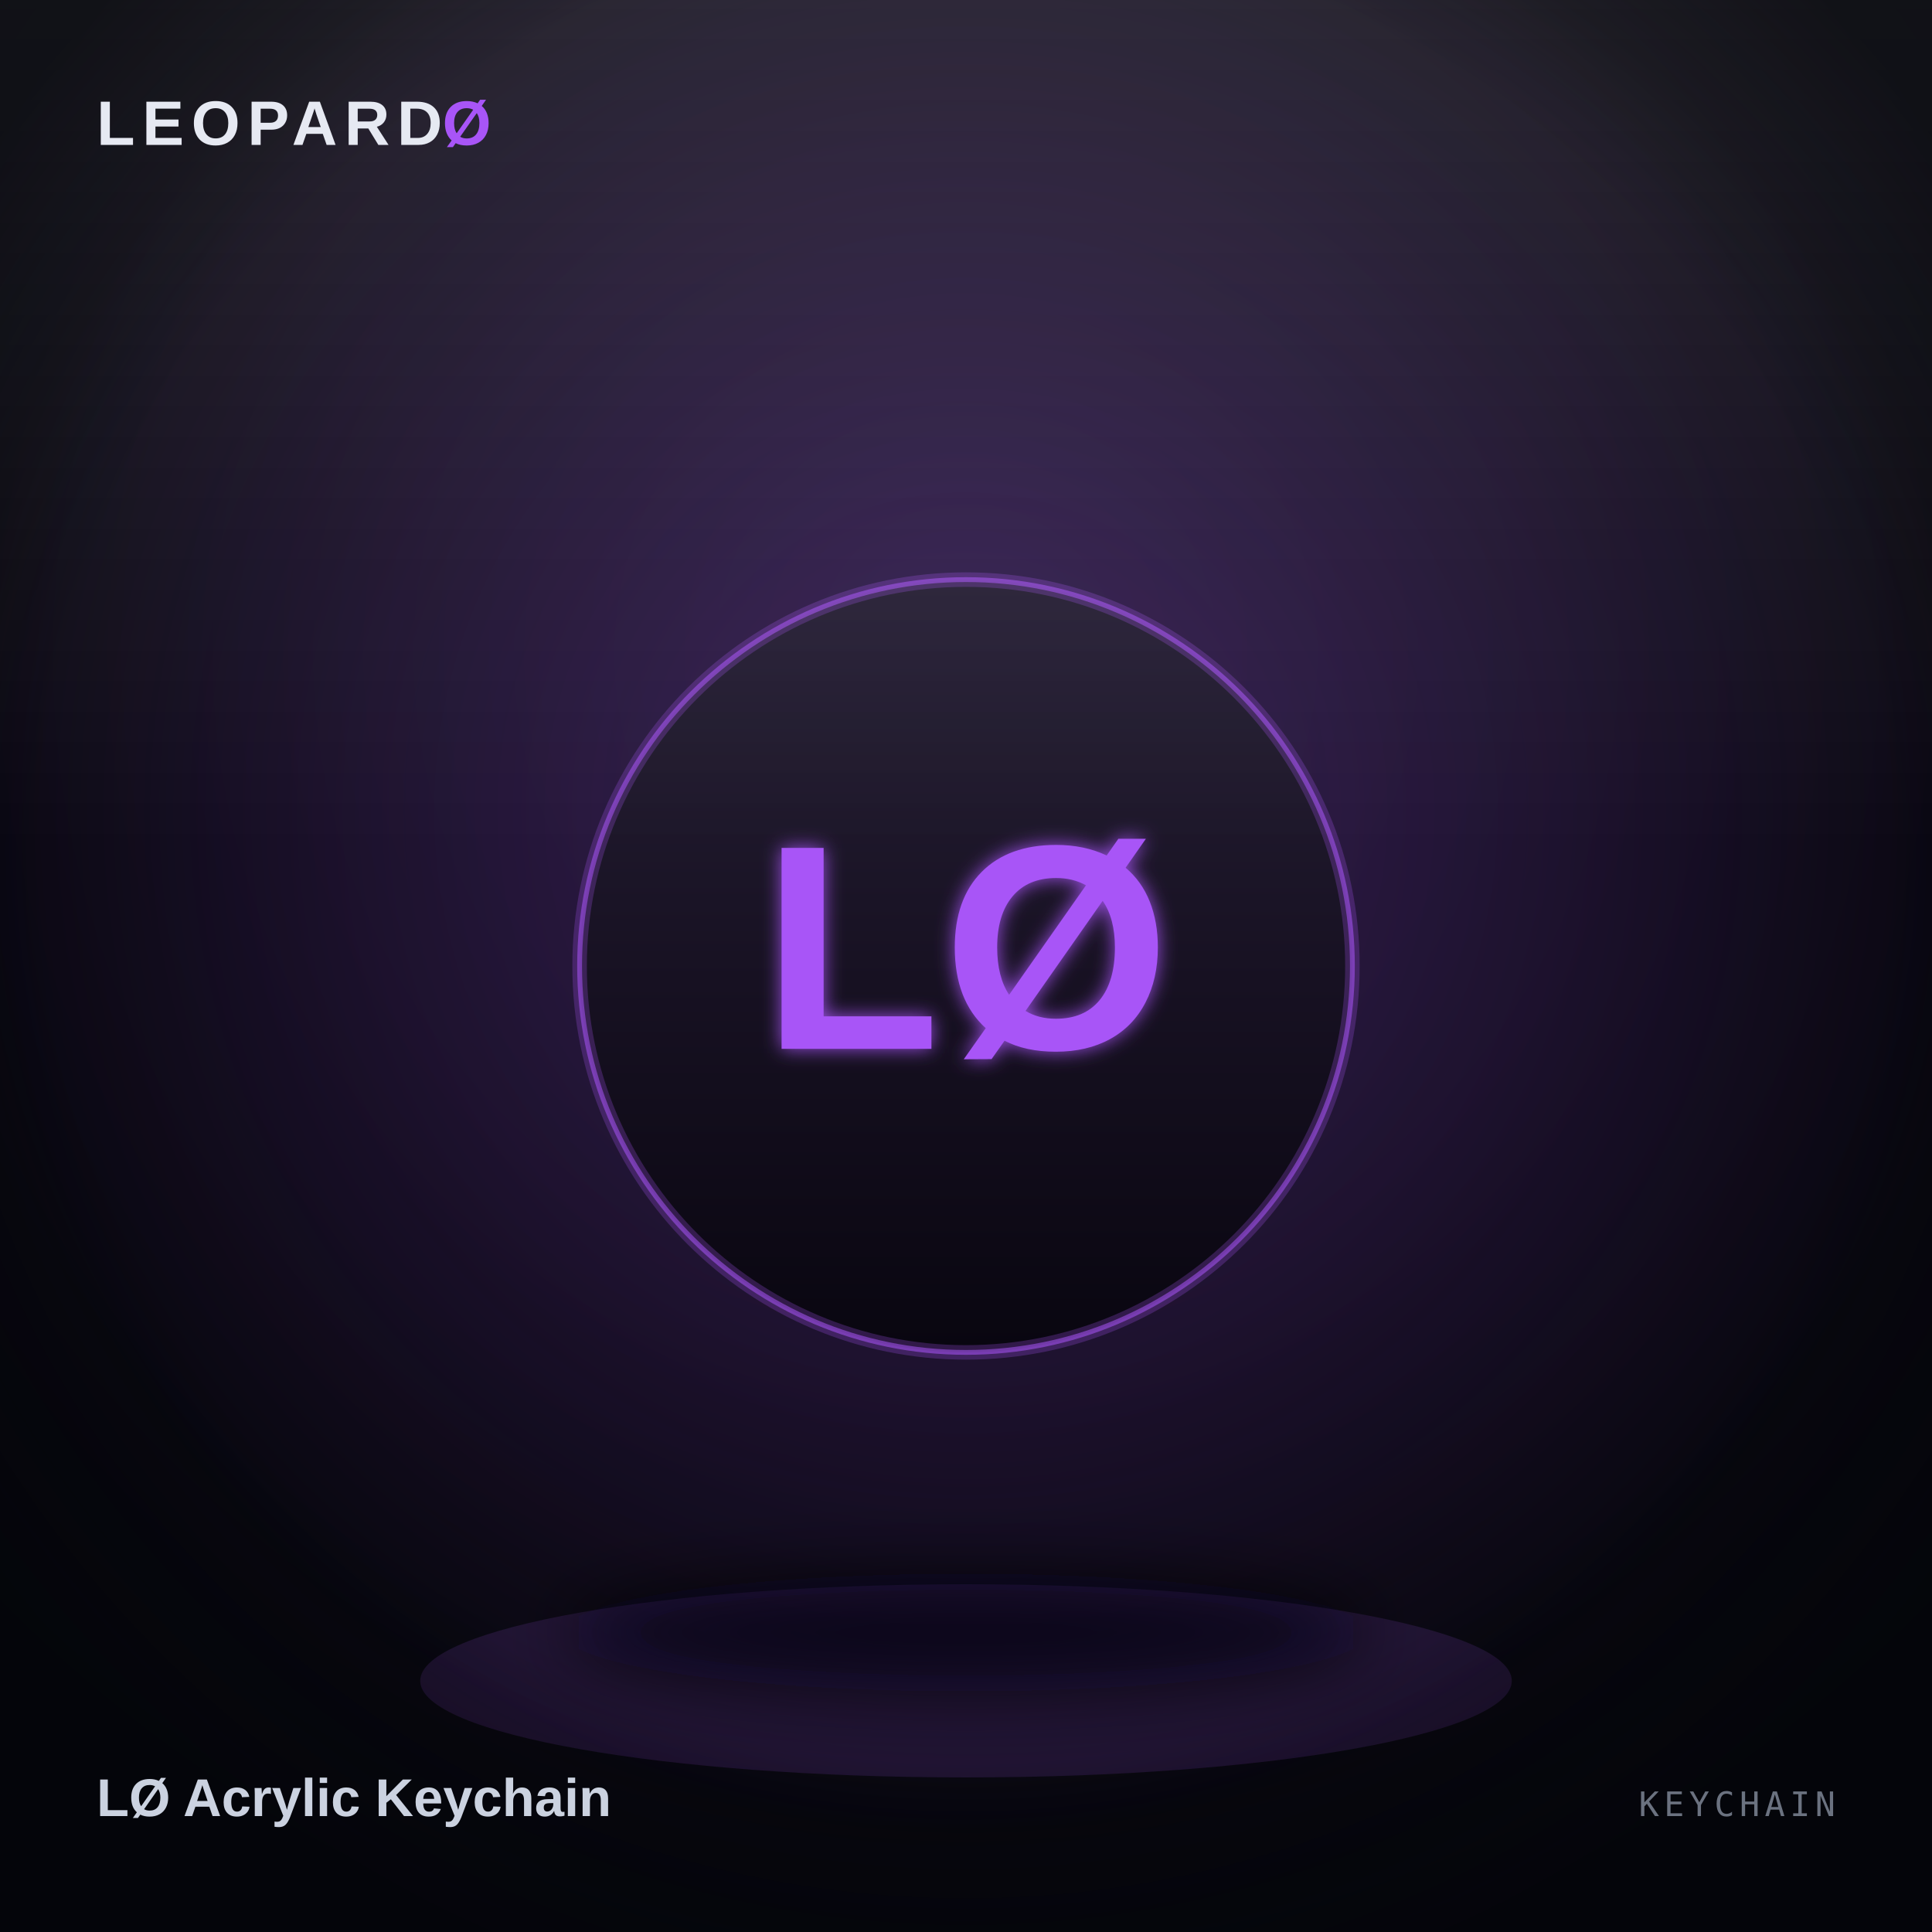
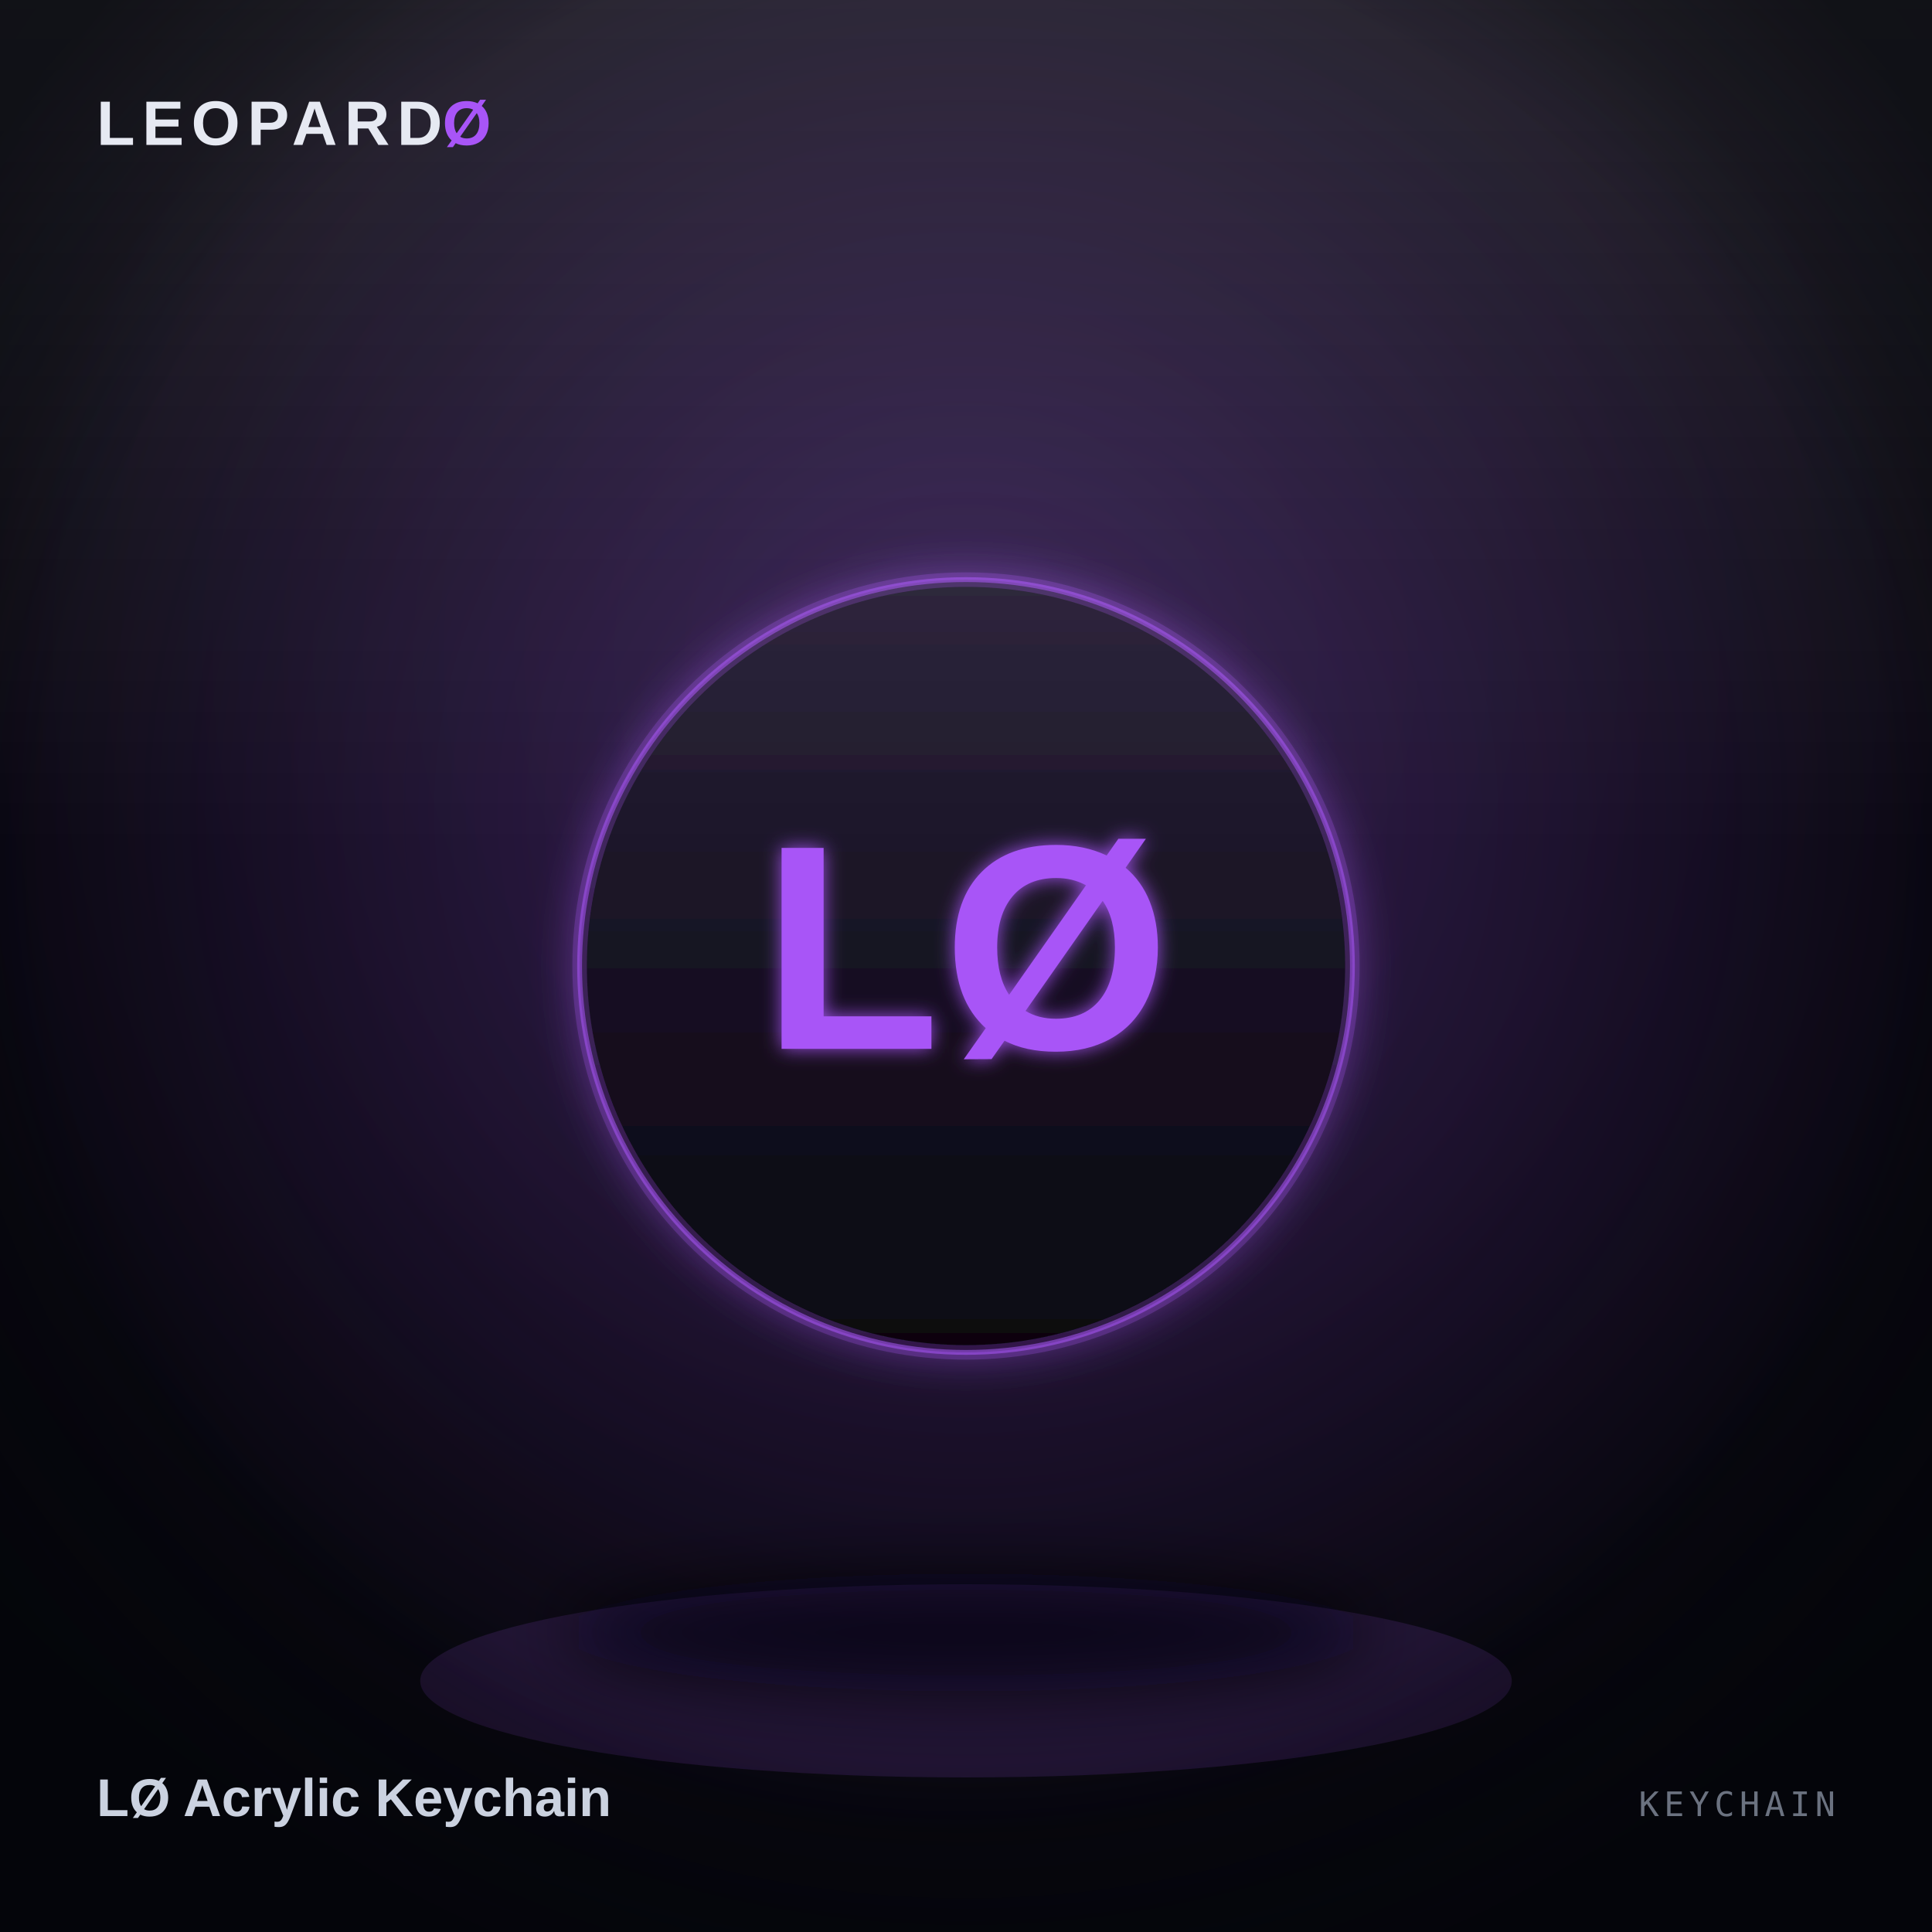
<svg xmlns="http://www.w3.org/2000/svg" viewBox="0 0 800 800" width="800" height="800">
  <defs>
    <radialGradient id="bg" cx="50%" cy="34%" r="75%">
      <stop offset="0%" stop-color="#141022" />
      <stop offset="55%" stop-color="#0a0812" />
      <stop offset="100%" stop-color="#04050a" />
    </radialGradient>
    <radialGradient id="halo" cx="50%" cy="42%" r="52%">
      <stop offset="0%" stop-color="#a855f7" stop-opacity="0.26" />
      <stop offset="100%" stop-color="#a855f7" stop-opacity="0" />
    </radialGradient>
    <linearGradient id="fab" x1="0" y1="0" x2="0" y2="1">
      <stop offset="0%" stop-color="#272036" />
      <stop offset="52%" stop-color="#171122" />
      <stop offset="100%" stop-color="#090610" />
    </linearGradient>
    <linearGradient id="toplight" x1="0" y1="0" x2="0" y2="1">
      <stop offset="0%" stop-color="#ffffff" stop-opacity="0.11" />
      <stop offset="44%" stop-color="#ffffff" stop-opacity="0" />
    </linearGradient>
    <radialGradient id="vig" cx="50%" cy="44%" r="62%">
      <stop offset="0%" stop-color="#04050a" stop-opacity="0" />
      <stop offset="76%" stop-color="#04050a" stop-opacity="0" />
      <stop offset="100%" stop-color="#04050a" stop-opacity="0.55" />
    </radialGradient>
    <filter id="glow" x="-40%" y="-40%" width="180%" height="180%">
      <feGaussianBlur stdDeviation="4" />
    </filter>
    <filter id="soft" x="-60%" y="-60%" width="220%" height="220%">
      <feGaussianBlur stdDeviation="14" />
    </filter>
+     <filter id="rim" x="-35%" y="-35%" width="170%" height="170%">
+       <feDropShadow dx="0" dy="0" stdDeviation="9" flood-color="#a855f7" flood-opacity="0.5" />
+     </filter>
    <clipPath id="cp">
      <circle cx="400" cy="400" r="148" />
    </clipPath>
  </defs>
  <rect width="800" height="800" fill="url(#bg)" />
  <rect width="800" height="800" fill="url(#halo)" />
  <ellipse cx="400" cy="696" rx="226" ry="40" fill="#a855f7" opacity="0.14" />
  <ellipse cx="400" cy="676" rx="166" ry="24" fill="#020308" opacity="0.7" filter="url(#soft)" />
-   <g>
+   <g filter="url(#rim)">
    <circle cx="400" cy="400" r="160" fill="url(#fab)" stroke="#a855f7" stroke-opacity="0.55" stroke-width="2" />
    <circle cx="400" cy="400" r="160" fill="none" stroke="#a855f7" stroke-opacity="0.25" stroke-width="6" />
  </g>
  <g clip-path="url(#cp)">
    <g filter="url(#glow)" opacity="0.9">
      <text x="400" y="400" text-anchor="middle" dominant-baseline="middle" font-family="Arial Black, Arial, sans-serif" font-weight="900" font-size="120.916" fill="#a855f7" letter-spacing="1">LØ</text>
    </g>
    <g>
      <text x="400" y="400" text-anchor="middle" dominant-baseline="middle" font-family="Arial Black, Arial, sans-serif" font-weight="900" font-size="120.916" fill="#a855f7" letter-spacing="1">LØ</text>
    </g>
  </g>
  <rect width="800" height="800" fill="url(#toplight)" />
  <rect width="800" height="800" fill="url(#vig)" />
  <text x="40" y="60" font-family="Arial, sans-serif" font-weight="900" font-size="26" letter-spacing="3" fill="#e6e9f2">LEOPARD<tspan fill="#a855f7">Ø</tspan>
  </text>
  <text x="40" y="752" font-family="Arial, sans-serif" font-weight="800" font-size="22" fill="#cbd2e0">LØ Acrylic Keychain</text>
  <text x="760" y="752" text-anchor="end" font-family="monospace" font-size="14" letter-spacing="2" fill="#6b7280">KEYCHAIN</text>
</svg>
